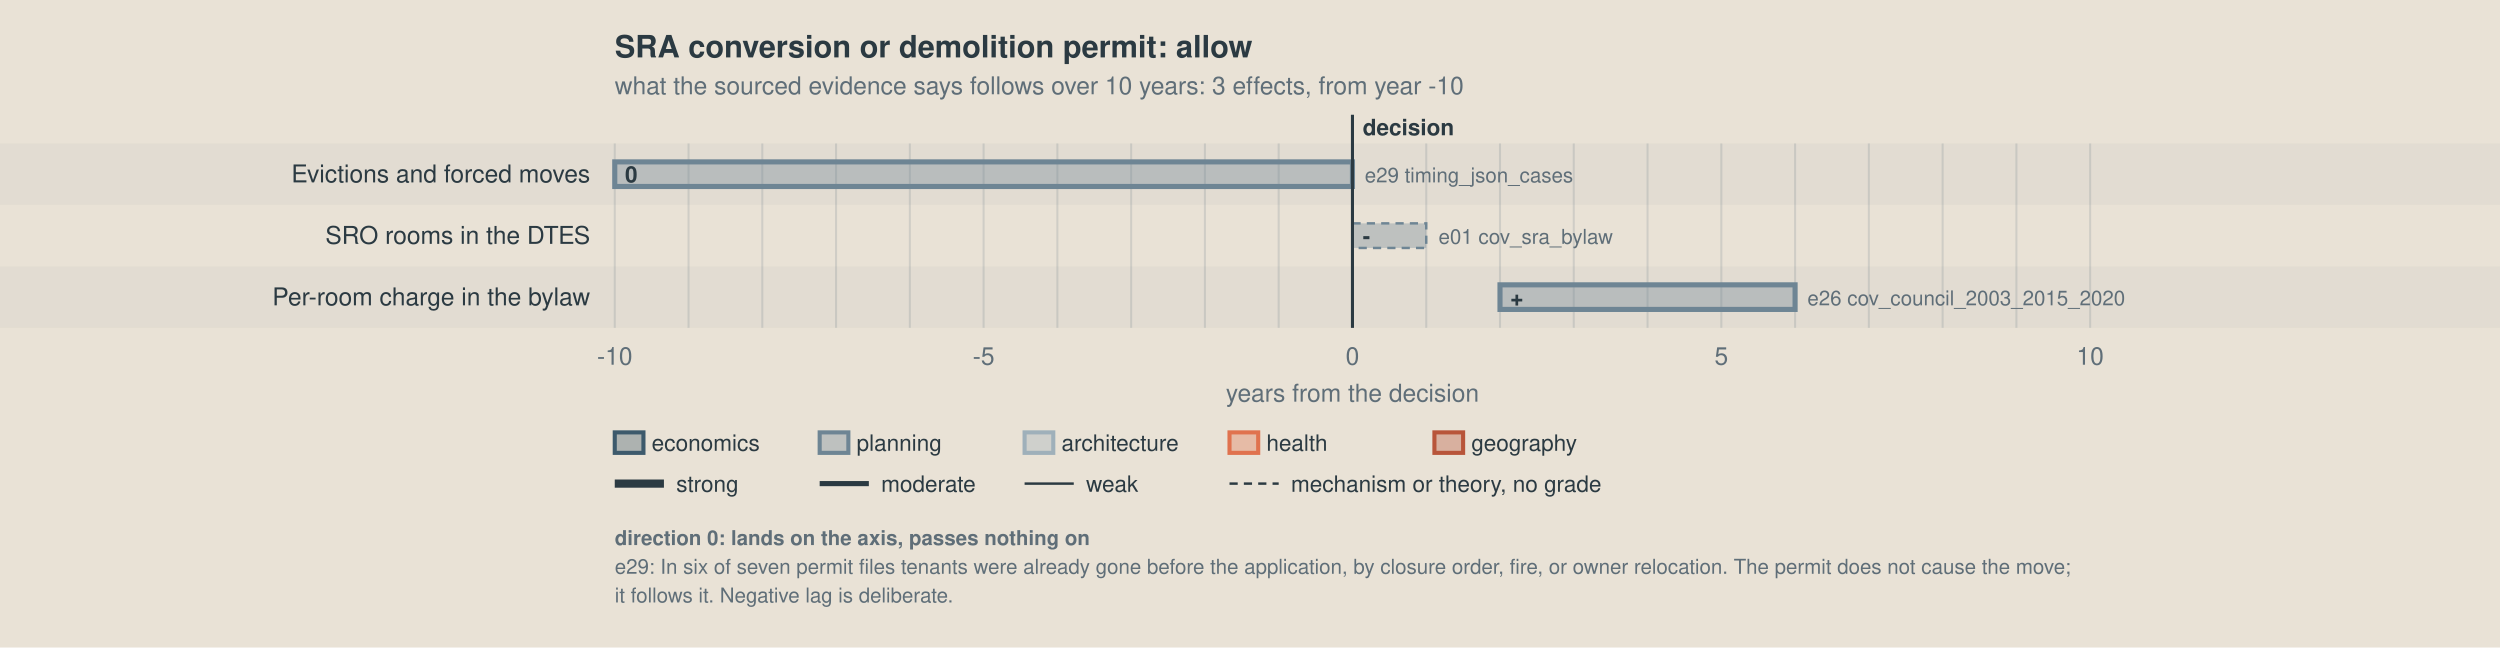
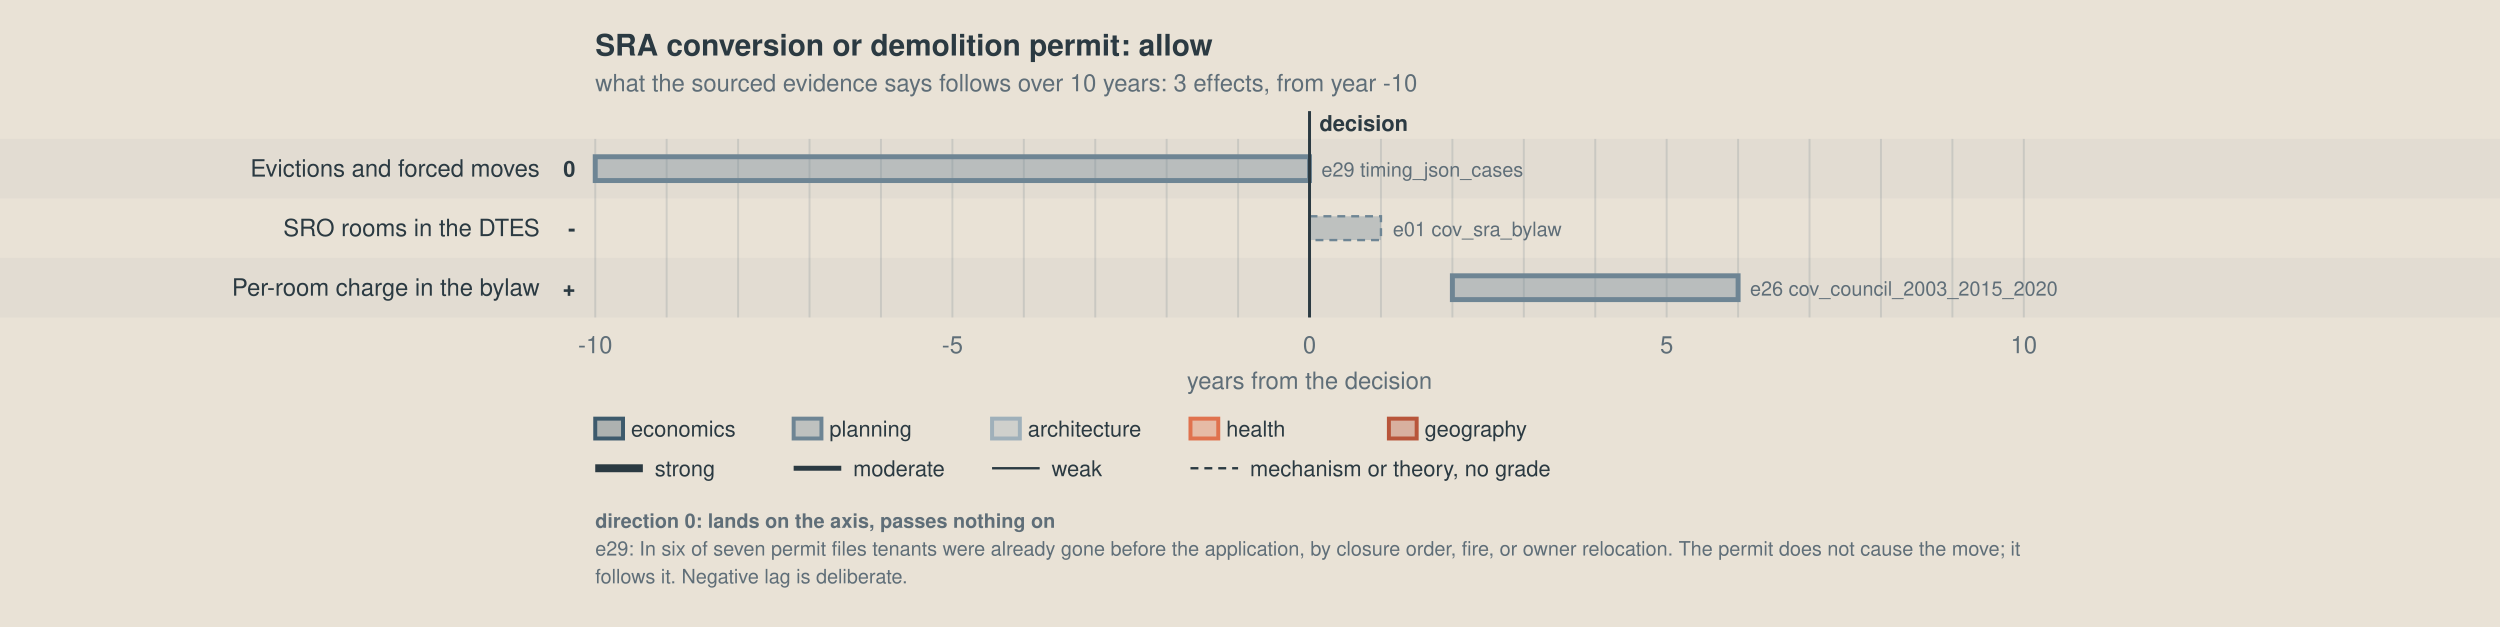
- <svg xmlns="http://www.w3.org/2000/svg" width="1220" height="316" viewBox="0 0 1220 316" font-family="Helvetica, Arial, sans-serif" font-size="12" fill="#2B3A42">
-   <defs>
-     <pattern id="hatch" width="6" height="6" patternUnits="userSpaceOnUse" patternTransform="rotate(45)">
-       <line x1="0" y1="0" x2="0" y2="6" stroke="#C9A66B" stroke-opacity="0.6" stroke-width="1" />
-     </pattern>
-   </defs>
-   <rect width="1220" height="316" fill="#E9E2D6" />
+ <svg xmlns="http://www.w3.org/2000/svg" width="1260" height="316" viewBox="0 0 1260 316" font-family="Helvetica, Arial, sans-serif" font-size="12" fill="#2B3A42">
+   <rect width="1260" height="316" fill="#E9E2D6" />
  <text x="300" y="28" font-size="15" font-weight="bold">SRA conversion or demolition permit: allow</text>
  <text x="300" y="46" fill="#5F6E78">what the sourced evidence says follows over 10 years: 3 effects, from year -10</text>
  <line x1="300" y1="70" x2="300" y2="160" stroke="#3D5A6C" stroke-opacity="0.15" stroke-width="1" />
  <text x="300" y="178" text-anchor="middle" fill="#5F6E78">-10</text>
  <line x1="336" y1="70" x2="336" y2="160" stroke="#3D5A6C" stroke-opacity="0.15" stroke-width="1" />
  <line x1="372" y1="70" x2="372" y2="160" stroke="#3D5A6C" stroke-opacity="0.15" stroke-width="1" />
  <line x1="408" y1="70" x2="408" y2="160" stroke="#3D5A6C" stroke-opacity="0.15" stroke-width="1" />
  <line x1="444" y1="70" x2="444" y2="160" stroke="#3D5A6C" stroke-opacity="0.15" stroke-width="1" />
  <line x1="480" y1="70" x2="480" y2="160" stroke="#3D5A6C" stroke-opacity="0.15" stroke-width="1" />
  <text x="480" y="178" text-anchor="middle" fill="#5F6E78">-5</text>
  <line x1="516" y1="70" x2="516" y2="160" stroke="#3D5A6C" stroke-opacity="0.15" stroke-width="1" />
  <line x1="552" y1="70" x2="552" y2="160" stroke="#3D5A6C" stroke-opacity="0.15" stroke-width="1" />
  <line x1="588" y1="70" x2="588" y2="160" stroke="#3D5A6C" stroke-opacity="0.15" stroke-width="1" />
  <line x1="624" y1="70" x2="624" y2="160" stroke="#3D5A6C" stroke-opacity="0.15" stroke-width="1" />
  <line x1="660" y1="70" x2="660" y2="160" stroke="#3D5A6C" stroke-opacity="0.15" stroke-width="1" />
  <text x="660" y="178" text-anchor="middle" fill="#5F6E78">0</text>
  <line x1="696" y1="70" x2="696" y2="160" stroke="#3D5A6C" stroke-opacity="0.15" stroke-width="1" />
  <line x1="732" y1="70" x2="732" y2="160" stroke="#3D5A6C" stroke-opacity="0.15" stroke-width="1" />
  <line x1="768" y1="70" x2="768" y2="160" stroke="#3D5A6C" stroke-opacity="0.15" stroke-width="1" />
  <line x1="804" y1="70" x2="804" y2="160" stroke="#3D5A6C" stroke-opacity="0.15" stroke-width="1" />
  <line x1="840" y1="70" x2="840" y2="160" stroke="#3D5A6C" stroke-opacity="0.15" stroke-width="1" />
  <text x="840" y="178" text-anchor="middle" fill="#5F6E78">5</text>
  <line x1="876" y1="70" x2="876" y2="160" stroke="#3D5A6C" stroke-opacity="0.15" stroke-width="1" />
  <line x1="912" y1="70" x2="912" y2="160" stroke="#3D5A6C" stroke-opacity="0.15" stroke-width="1" />
  <line x1="948" y1="70" x2="948" y2="160" stroke="#3D5A6C" stroke-opacity="0.15" stroke-width="1" />
  <line x1="984" y1="70" x2="984" y2="160" stroke="#3D5A6C" stroke-opacity="0.15" stroke-width="1" />
  <line x1="1020" y1="70" x2="1020" y2="160" stroke="#3D5A6C" stroke-opacity="0.15" stroke-width="1" />
  <text x="1020" y="178" text-anchor="middle" fill="#5F6E78">10</text>
  <text x="660.0" y="196" text-anchor="middle" fill="#5F6E78">years from the decision</text>
-   <rect x="0" y="70" width="1220" height="30" fill="#3D5A6C" fill-opacity="0.04" />
-   <text x="288" y="89.0" text-anchor="end">Evictions and forced moves</text>
+   <rect x="0" y="70" width="1260" height="30" fill="#3D5A6C" fill-opacity="0.04" />
+   <text x="272" y="89.0" text-anchor="end">Evictions and forced moves</text>
  <g>
    <rect x="300" y="79.0" width="360" height="12" fill="#6E8594" fill-opacity="0.35" stroke="#6E8594" stroke-width="2.5" />
-     <text x="305" y="89.0" text-anchor="start" font-size="11" font-weight="bold" fill="#2B3A42">0</text>
+     <text x="290" y="89.0" text-anchor="end" font-size="11" font-weight="bold" fill="#2B3A42">0</text>
    <text x="666" y="89.0" text-anchor="start" font-size="10" fill="#5F6E78">e29  timing_json_cases</text>
  </g>
-   <text x="288" y="119.0" text-anchor="end">SRO rooms in the DTES</text>
+   <text x="272" y="119.0" text-anchor="end">SRO rooms in the DTES</text>
  <g>
    <rect x="660" y="109.0" width="36" height="12" fill="#6E8594" fill-opacity="0.35" stroke="#6E8594" stroke-width="1.2" stroke-dasharray="4 3" />
-     <text x="665" y="119.0" text-anchor="start" font-size="11" font-weight="bold" fill="#2B3A42">-</text>
+     <text x="290" y="119.0" text-anchor="end" font-size="11" font-weight="bold" fill="#2B3A42">-</text>
    <text x="702" y="119.0" text-anchor="start" font-size="10" fill="#5F6E78">e01  cov_sra_bylaw</text>
  </g>
-   <rect x="0" y="130" width="1220" height="30" fill="#3D5A6C" fill-opacity="0.04" />
-   <text x="288" y="149.0" text-anchor="end">Per-room charge in the bylaw</text>
+   <rect x="0" y="130" width="1260" height="30" fill="#3D5A6C" fill-opacity="0.04" />
+   <text x="272" y="149.0" text-anchor="end">Per-room charge in the bylaw</text>
  <g>
    <rect x="732" y="139.0" width="144" height="12" fill="#6E8594" fill-opacity="0.35" stroke="#6E8594" stroke-width="2.5" />
-     <text x="737" y="149.0" text-anchor="start" font-size="11" font-weight="bold" fill="#2B3A42">+</text>
+     <text x="290" y="149.0" text-anchor="end" font-size="11" font-weight="bold" fill="#2B3A42">+</text>
    <text x="882" y="149.0" text-anchor="start" font-size="10" fill="#5F6E78">e26  cov_council_2003_2015_2020</text>
  </g>
  <line x1="660" y1="56" x2="660" y2="160" stroke="#2B3A42" stroke-width="1.5" />
  <text x="665" y="66" font-size="11" font-weight="bold">decision</text>
  <rect x="300" y="211" width="14" height="10" fill="#3D5A6C" fill-opacity="0.35" stroke="#3D5A6C" stroke-width="2" />
  <text x="318" y="220" font-size="11">economics</text>
  <rect x="400" y="211" width="14" height="10" fill="#6E8594" fill-opacity="0.35" stroke="#6E8594" stroke-width="2" />
  <text x="418" y="220" font-size="11">planning</text>
  <rect x="500" y="211" width="14" height="10" fill="#9FB0BA" fill-opacity="0.35" stroke="#9FB0BA" stroke-width="2" />
  <text x="518" y="220" font-size="11">architecture</text>
  <rect x="600" y="211" width="14" height="10" fill="#E0724E" fill-opacity="0.35" stroke="#E0724E" stroke-width="2" />
  <text x="618" y="220" font-size="11">health</text>
  <rect x="700" y="211" width="14" height="10" fill="#B8553A" fill-opacity="0.35" stroke="#B8553A" stroke-width="2" />
  <text x="718" y="220" font-size="11">geography</text>
  <line x1="300" y1="236" x2="324" y2="236" stroke="#2B3A42" stroke-width="4.0" />
  <text x="330" y="240" font-size="11">strong</text>
  <line x1="400" y1="236" x2="424" y2="236" stroke="#2B3A42" stroke-width="2.5" />
  <text x="430" y="240" font-size="11">moderate</text>
  <line x1="500" y1="236" x2="524" y2="236" stroke="#2B3A42" stroke-width="1.2" />
  <text x="530" y="240" font-size="11">weak</text>
  <line x1="600" y1="236" x2="624" y2="236" stroke="#2B3A42" stroke-width="1.2" stroke-dasharray="4 3" />
  <text x="630" y="240" font-size="11">mechanism or theory, no grade</text>
  <text x="300" y="266" font-size="10" font-weight="bold" fill="#5F6E78">direction 0: lands on the axis, passes nothing on</text>
-   <text x="300" y="280" font-size="10" fill="#5F6E78">e29: In six of seven permit files tenants were already gone before the application, by closure order, fire, or owner relocation. The permit does not cause the move;</text>
-   <text x="300" y="294" font-size="10" fill="#5F6E78">it follows it. Negative lag is deliberate.</text>
+   <text x="300" y="280" font-size="10" fill="#5F6E78">e29: In six of seven permit files tenants were already gone before the application, by closure order, fire, or owner relocation. The permit does not cause the move; it</text>
+   <text x="300" y="294" font-size="10" fill="#5F6E78">follows it. Negative lag is deliberate.</text>
</svg>
